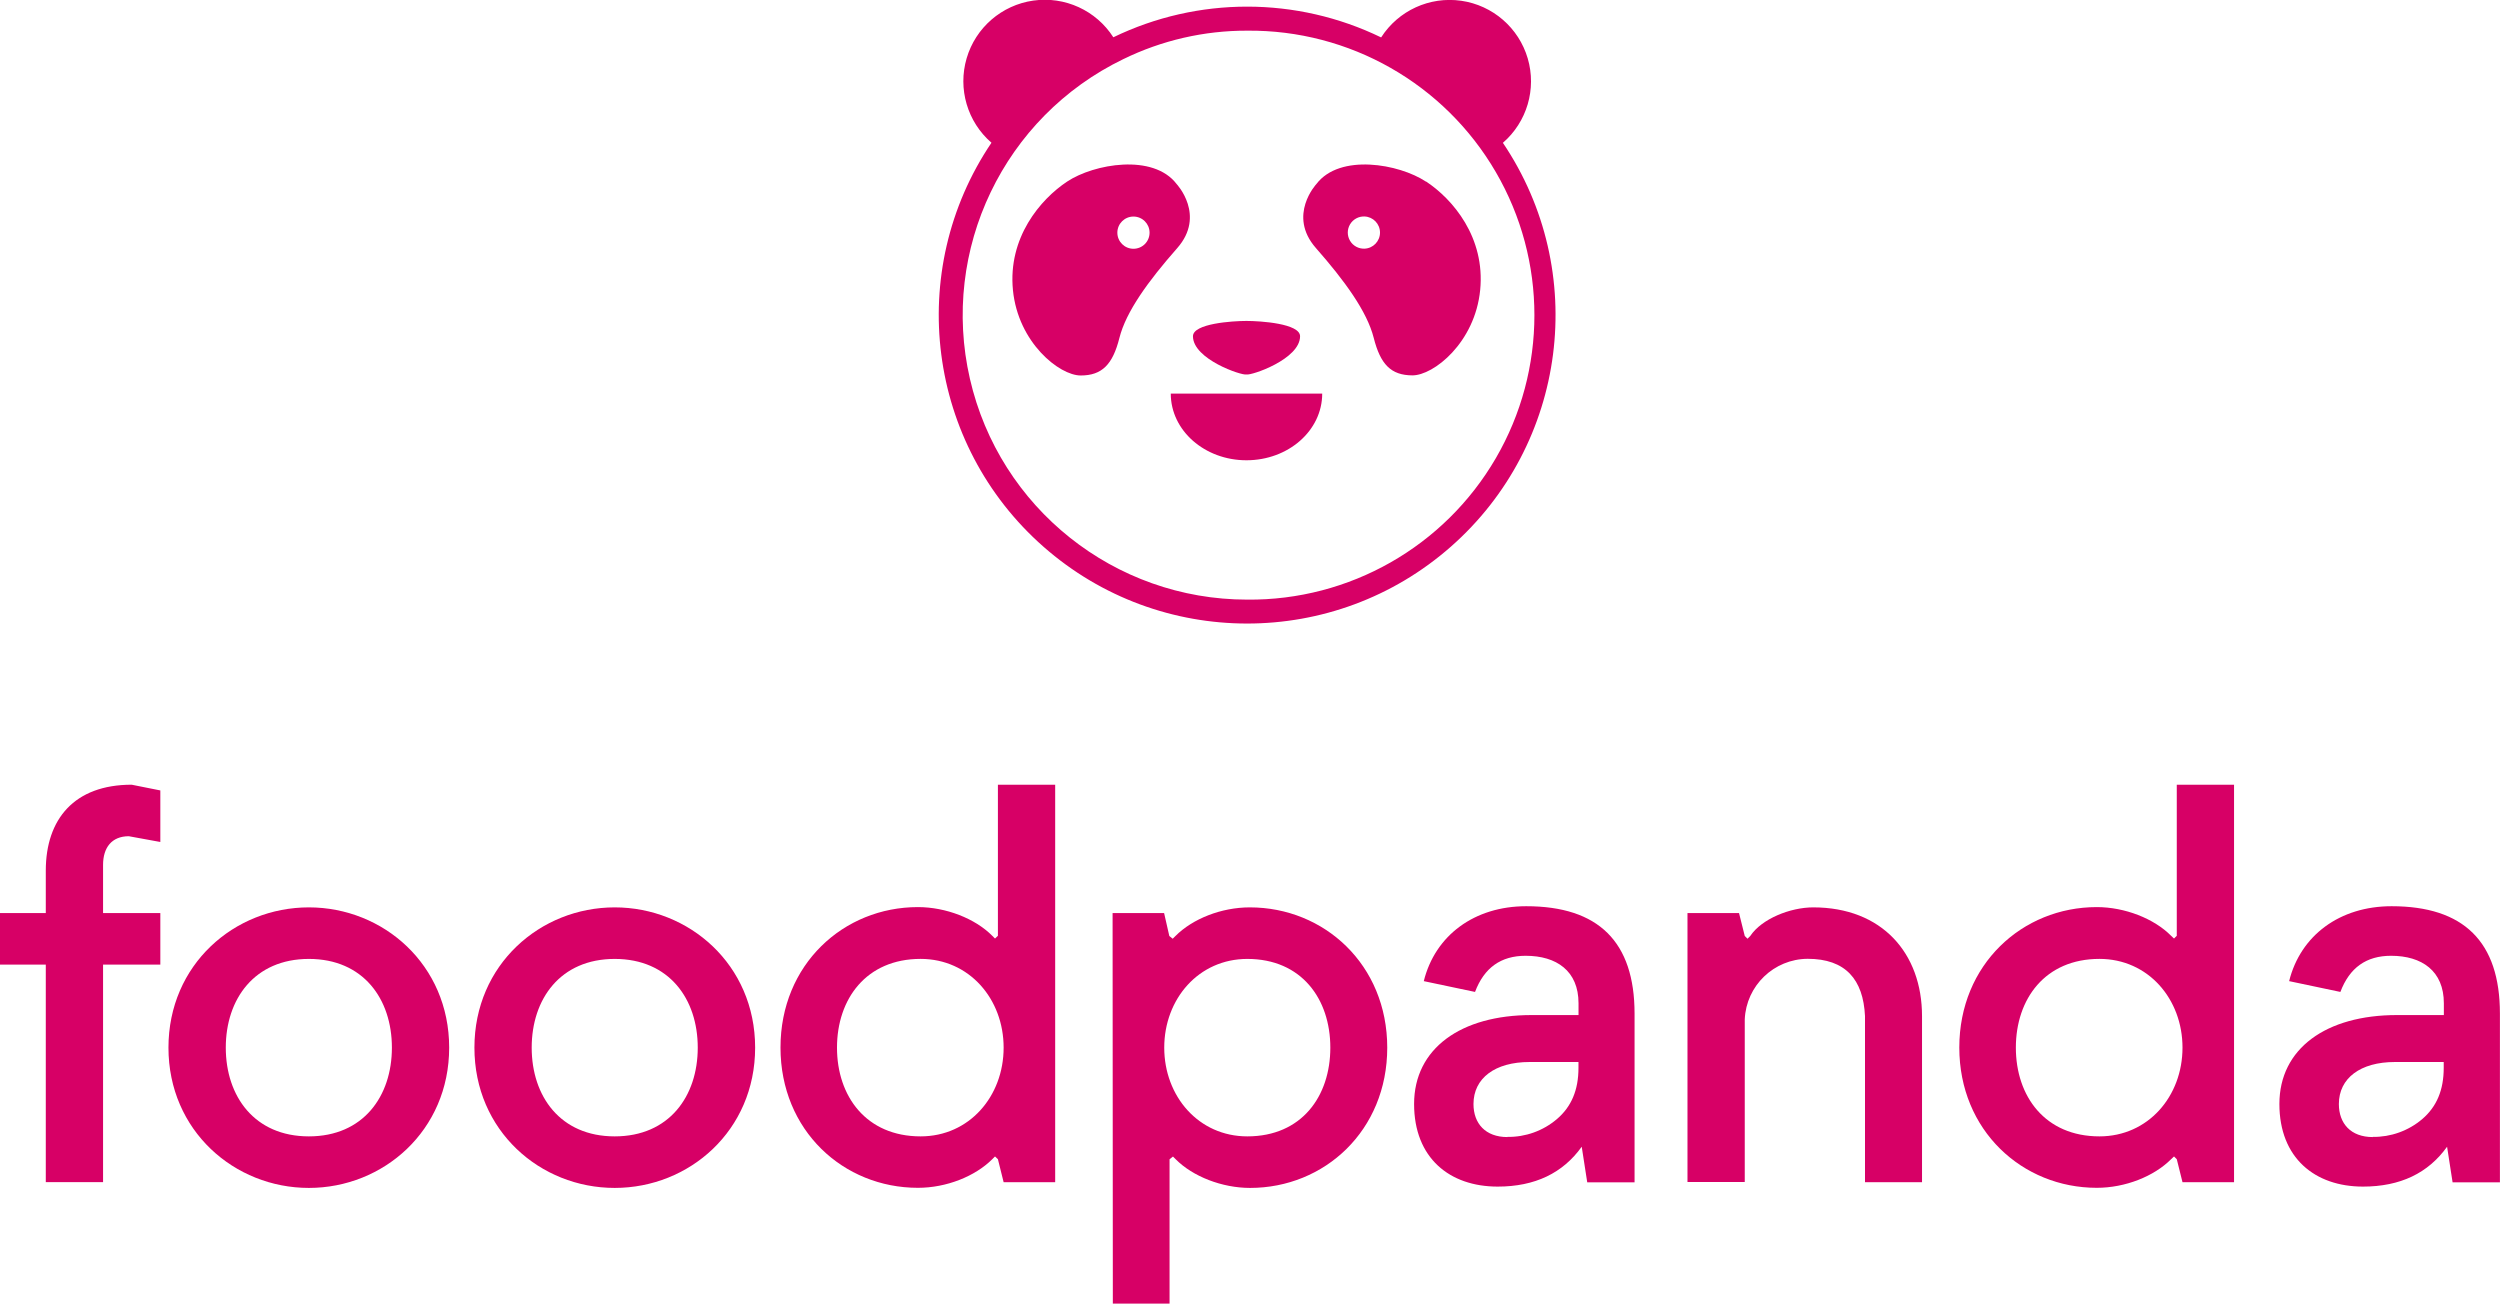
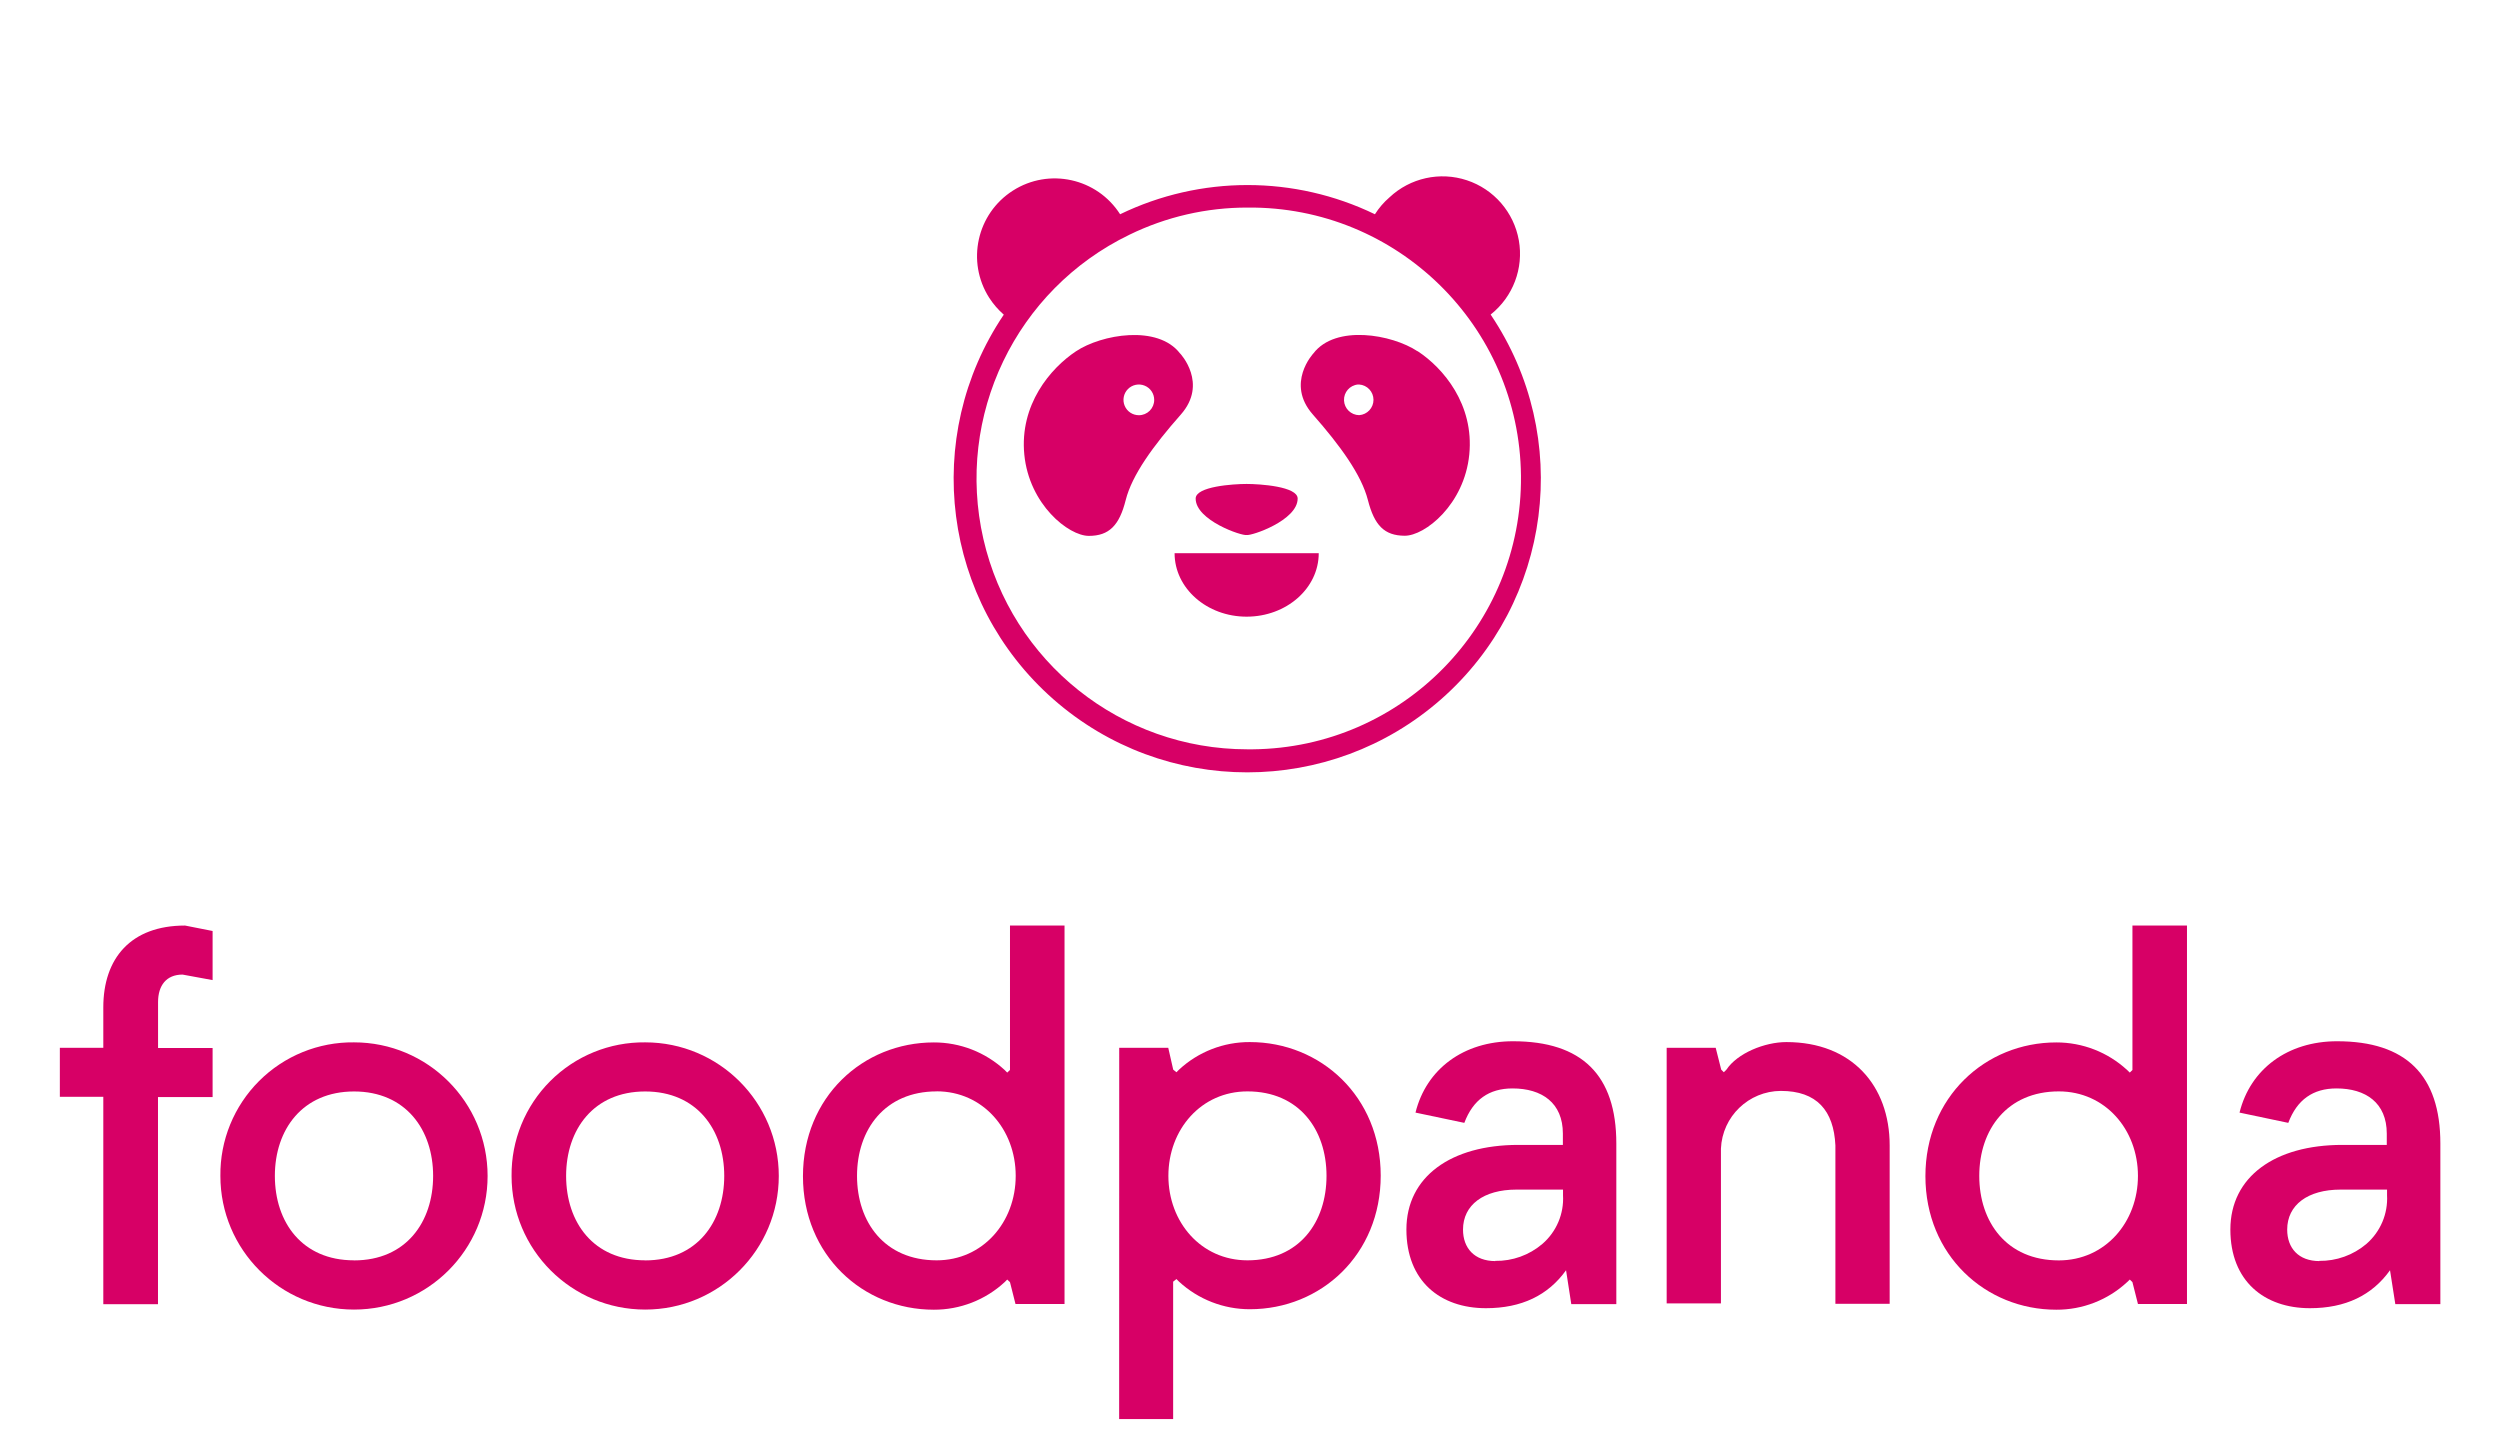
- <svg xmlns="http://www.w3.org/2000/svg" id="圖層_1" data-name="圖層 1" viewBox="0 0 907.95 473.44">
-   <path d="M0,331.61H16.63V316.19c0-18.73,10.4-31.2,31.19-31.2l10.41,2.08v18.72L46.78,303.7c-6.23,0-9.35,4.17-9.35,10.41v17.5h20.8v18.72H37.43v79H16.63v-79H0Z" fill="#d70066" />
-   <path d="M112.18,329.54c27,0,50.95,20.79,50.95,50.94s-23.92,50.95-50.95,50.95-51-20.79-51-50.95,23.92-50.94,51-50.94m0,83.17c19.74,0,30.15-14.55,30.15-32.23s-10.41-32.22-30.15-32.22S82,362.81,82,380.48s10.42,32.23,30.17,32.23" fill="#d70066" />
-   <path d="M223.25,329.54c27,0,51,20.79,51,50.94s-23.92,50.95-51,50.95-50.95-20.79-50.95-50.95,23.93-50.94,50.95-50.94m0,83.17c19.75,0,30.16-14.55,30.16-32.23S243,348.26,223.25,348.26s-30.15,14.55-30.15,32.22,10.4,32.23,30.15,32.23" fill="#d70066" />
-   <path d="M383.22,429.35H364.5L362.42,421l-1.05-1-1,1c-6.25,6.23-16.65,10.39-27,10.39-27.05,0-49.91-20.79-49.91-50.95s22.86-51,49.91-51c10.18,0,20.79,4.16,27,10.42l1,1,1.05-1V285h20.8Zm-48.87-81.1c-19.75,0-30.37,14.55-30.37,32.23s10.62,32.23,30.37,32.23c17.67,0,30.15-14.55,30.15-32.23S352,348.25,334.35,348.25" fill="#d70066" />
-   <path d="M404.07,331.61h18.71l1.89,8.32,1.24,1,1-1c6.24-6.25,16.65-10.39,27-10.39,27,0,49.91,20.79,49.91,50.94S481,431.43,454,431.43c-10.19,0-20.8-4.16-27-10.4l-1-1-1.24,1v52.41h-20.6ZM453,412.71c19.74,0,30.15-14.55,30.15-32.23S472.69,348.26,453,348.26c-17.68,0-30.17,14.55-30.17,32.22s12.49,32.23,30.17,32.23" fill="#d70066" />
-   <path d="M556.29,368.66h17v-4.3c0-11.75-8-17.24-19.2-17.24-9,0-15.06,4.33-18.39,13.13l-18.61-3.92c4.12-16.64,18.41-27.21,37.2-27.21,26.24,0,39.35,12.91,39.35,39v61.27H576.45l-2-12.92c-6.86,9.59-17,14.48-30.54,14.48-17.42,0-30.34-10.37-30.34-30,0-20.16,17-32.3,42.68-32.3m-8.82,44.25a27.16,27.16,0,0,0,18-6.46c5.29-4.51,7.84-10.58,7.84-18.6V385.7H555.5c-12.53,0-20.36,5.87-20.36,15.26,0,7.05,4.32,12,12.33,12" fill="#d70066" />
-   <path d="M612.86,331.61h18.72l2.08,8.32,1,1,1-1c4.16-6.25,14.55-10.39,22.87-10.39,24.95,0,39.51,16.63,39.51,39.5v60.31H677.33V369c-.64-13.3-7.09-20.78-20.81-20.78a23,23,0,0,0-22.86,22v59.05h-20.8Z" fill="#d70066" />
-   <path d="M811.36,429.35H792.64L790.56,421l-1-1-1.06,1c-6.22,6.23-16.63,10.39-27,10.39-27,0-49.92-20.79-49.92-50.95s22.88-51,49.92-51c10.19,0,20.8,4.16,27,10.42l1.06,1,1-1V285h20.8Zm-48.88-81.1c-19.75,0-30.36,14.55-30.36,32.23s10.61,32.23,30.36,32.23c17.68,0,30.16-14.55,30.16-32.23s-12.48-32.23-30.16-32.23" fill="#d70066" />
-   <path d="M870.56,368.66h17v-4.3c0-11.75-8-17.24-19.18-17.24-9,0-15.08,4.33-18.4,13.13l-18.61-3.92c4.13-16.64,18.42-27.21,37.21-27.21,26.22,0,39.34,12.91,39.34,39v61.27H890.73l-2-12.92c-6.86,9.59-17,14.48-30.55,14.48-17.42,0-30.35-10.37-30.35-30,0-20.16,17-32.3,42.68-32.3m-8.81,44.25a27.23,27.23,0,0,0,18-6.46c5.27-4.51,7.81-10.58,7.81-18.6V385.7H869.78c-12.54,0-20.35,5.87-20.35,15.26,0,7.05,4.3,12,12.32,12" fill="#d70066" />
-   <path d="M452.68,167.16c15.24,0,27.52-10.81,27.52-24.21h-55c0,13.4,12.31,24.21,27.48,24.21" fill="#d70066" />
-   <path d="M545.8,51.89a29.55,29.55,0,1,0-44.2-38.3,111.58,111.58,0,0,0-97.26-.05,29.57,29.57,0,1,0-44.26,38.3,112,112,0,1,0,185.72,0M452.93,217.77a103.3,103.3,0,0,1-45-196.28,101.77,101.77,0,0,1,45-10.35,103.32,103.32,0,1,1,0,206.63" fill="#d70066" />
-   <path d="M452.68,136c1.74.46,19.48-5.54,19.48-13.88,0-4.63-14.4-5.56-19.48-5.56s-19.42.93-19.42,5.56c0,8.34,17.72,14.34,19.42,13.88" fill="#d70066" />
-   <path d="M517.84,65.94c-9.73-6.45-31.26-10.25-39.72.86,0,0-10.66,11.39-.21,23.28s18.56,23,21,32.63,6.26,13.57,14,13.62,22.77-11.89,24.66-31-9.93-33-19.69-39.43m-22.3,24.41a5.85,5.85,0,1,1,0-11.69,5.85,5.85,0,0,1,0,11.69" fill="#d70066" />
-   <path d="M427.3,66.8c-8.51-11.11-30-7.31-39.73-.86S366,86.3,367.88,105.37s16.87,31,24.61,31,11.63-4,14.05-13.62,10.52-20.72,21-32.63-.21-23.28-.21-23.28M411.66,90.35a5.85,5.85,0,1,1,5.84-5.85,5.84,5.84,0,0,1-5.84,5.85" fill="#d70066" />
+ <svg xmlns="http://www.w3.org/2000/svg" viewBox="0 0 363 210">
+   <g>
+     <path d="M8.69,152.14H15v-5.87c0-7.13,4-11.88,11.87-11.88l4,.79v7.13l-4.36-.8c-2.37,0-3.56,1.59-3.56,4v6.66h7.92v7.12H22.94v30.08H15V159.26H8.69Z" fill="#d70066" />
+     <path d="M51.39,151.35A19.4,19.4,0,1,1,32,170.74a19.18,19.18,0,0,1,19.41-19.39m0,31.66c7.52,0,11.48-5.54,11.48-12.27s-4-12.26-11.48-12.26S39.91,164,39.91,170.74,43.87,183,51.39,183" fill="#d70066" />
+     <path d="M93.68,151.35a19.4,19.4,0,1,1-19.4,19.39,19.19,19.19,0,0,1,19.4-19.39m0,31.66c7.51,0,11.48-5.54,11.48-12.27s-4-12.26-11.48-12.26S82.2,164,82.2,170.74,86.16,183,93.68,183" fill="#d70066" />
+     <path d="M154.57,189.34h-7.12l-.8-3.17-.4-.38-.38.38a15.08,15.08,0,0,1-10.28,4c-10.29,0-19-7.91-19-19.39s8.7-19.42,19-19.42a15.12,15.12,0,0,1,10.28,4l.38.38.4-.38V134.39h7.92ZM136,158.47c-7.52,0-11.56,5.54-11.56,12.27S128.45,183,136,183c6.72,0,11.48-5.54,11.48-12.27s-4.76-12.27-11.48-12.27" fill="#d70066" />
+     <path d="M162.51,152.14h7.12l.72,3.17.47.38.38-.38a15,15,0,0,1,10.28-4c10.28,0,19,7.91,19,19.39s-8.69,19.4-19,19.4a15.16,15.16,0,0,1-10.28-4l-.38-.38-.48.38v19.95h-7.84ZM181.13,183c7.52,0,11.48-5.54,11.48-12.27s-4-12.26-11.48-12.26c-6.73,0-11.48,5.53-11.48,12.26S174.4,183,181.13,183" fill="#d70066" />
+     <path d="M220.45,166.24h6.48V164.6c0-4.47-3.05-6.56-7.31-6.56-3.43,0-5.74,1.65-7,5l-7.09-1.49c1.57-6.34,7-10.36,14.16-10.36,10,0,15,4.91,15,14.85v23.32h-6.54l-.76-4.92c-2.61,3.65-6.47,5.51-11.63,5.51-6.63,0-11.55-3.94-11.55-11.42,0-7.67,6.47-12.29,16.25-12.29m-3.36,16.84a10.28,10.28,0,0,0,6.85-2.46,8.68,8.68,0,0,0,3-7.08v-.81h-6.77c-4.77,0-7.75,2.23-7.75,5.81,0,2.68,1.65,4.57,4.7,4.57" fill="#d70066" />
+     <path d="M242,152.14h7.12l.8,3.17.38.38.38-.38c1.58-2.38,5.54-4,8.7-4,9.5,0,15,6.33,15,15v23h-7.88v-23c-.24-5.06-2.7-7.91-7.92-7.91a8.75,8.75,0,0,0-8.7,8.38v22.47H242Z" fill="#d70066" />
+     <path d="M317.55,189.34h-7.12l-.8-3.17-.38-.38-.4.38a15,15,0,0,1-10.28,4c-10.28,0-19-7.91-19-19.39s8.71-19.42,19-19.42a15.12,15.12,0,0,1,10.28,4l.4.38.38-.38V134.39h7.92Zm-18.61-30.87c-7.51,0-11.55,5.54-11.55,12.27s4,12.27,11.55,12.27c6.73,0,11.49-5.54,11.49-12.27s-4.76-12.27-11.49-12.27" fill="#d70066" />
+     <path d="M340.09,166.24h6.47V164.6c0-4.47-3.05-6.56-7.3-6.56-3.43,0-5.74,1.65-7,5l-7.08-1.49c1.57-6.34,7-10.36,14.16-10.36,10,0,15,4.91,15,14.85v23.32h-6.54l-.77-4.92c-2.61,3.65-6.47,5.51-11.63,5.51-6.63,0-11.55-3.94-11.55-11.42,0-7.67,6.47-12.29,16.25-12.29m-3.36,16.84a10.38,10.38,0,0,0,6.86-2.46,8.73,8.73,0,0,0,3-7.08v-.81h-6.75c-4.77,0-7.75,2.23-7.75,5.81,0,2.68,1.64,4.57,4.69,4.57" fill="#d70066" />
+     <path d="M181,89.54c5.8,0,10.48-4.12,10.48-9.22H170.55c0,5.1,4.69,9.22,10.46,9.22" fill="#d70066" />
+     <path d="M216.46,45.66a11.25,11.25,0,1,0-14.71-17,11,11,0,0,0-2.11,2.45,42.47,42.47,0,0,0-37,0,11.26,11.26,0,1,0-19,12.14,11.73,11.73,0,0,0,2.11,2.44,42.63,42.63,0,1,0,70.7,0M181.11,108.8A39.32,39.32,0,0,1,164,34.08a38.93,38.93,0,0,1,17.13-3.94,39.33,39.33,0,0,1,.77,78.66c-.26,0-.51,0-.77,0" fill="#d70066" />
+     <path d="M181,77.68c.67.17,7.42-2.11,7.42-5.29,0-1.76-5.48-2.12-7.42-2.12s-7.39.36-7.39,2.12c0,3.18,6.75,5.46,7.39,5.29" fill="#d70066" />
+     <path d="M205.82,51c-3.71-2.46-11.9-3.91-15.12.32,0,0-4.06,4.34-.08,8.86s7.06,8.76,8,12.43,2.38,5.16,5.33,5.18,8.67-4.53,9.39-11.8-3.78-12.56-7.5-15m-8.49,9.29a2.23,2.23,0,0,1-.18-4.45h.18a2.23,2.23,0,0,1,0,4.45" fill="#d70066" />
+     <path d="M171.35,51.33c-3.24-4.23-11.42-2.78-15.12-.32s-8.21,7.75-7.5,15,6.42,11.8,9.37,11.8,4.43-1.53,5.35-5.19,4-7.89,8-12.42-.08-8.86-.08-8.86m-6,8.95a2.23,2.23,0,1,1,2.22-2.23h0a2.22,2.22,0,0,1-2.22,2.23h0" fill="#d70066" />
+   </g>
</svg>
